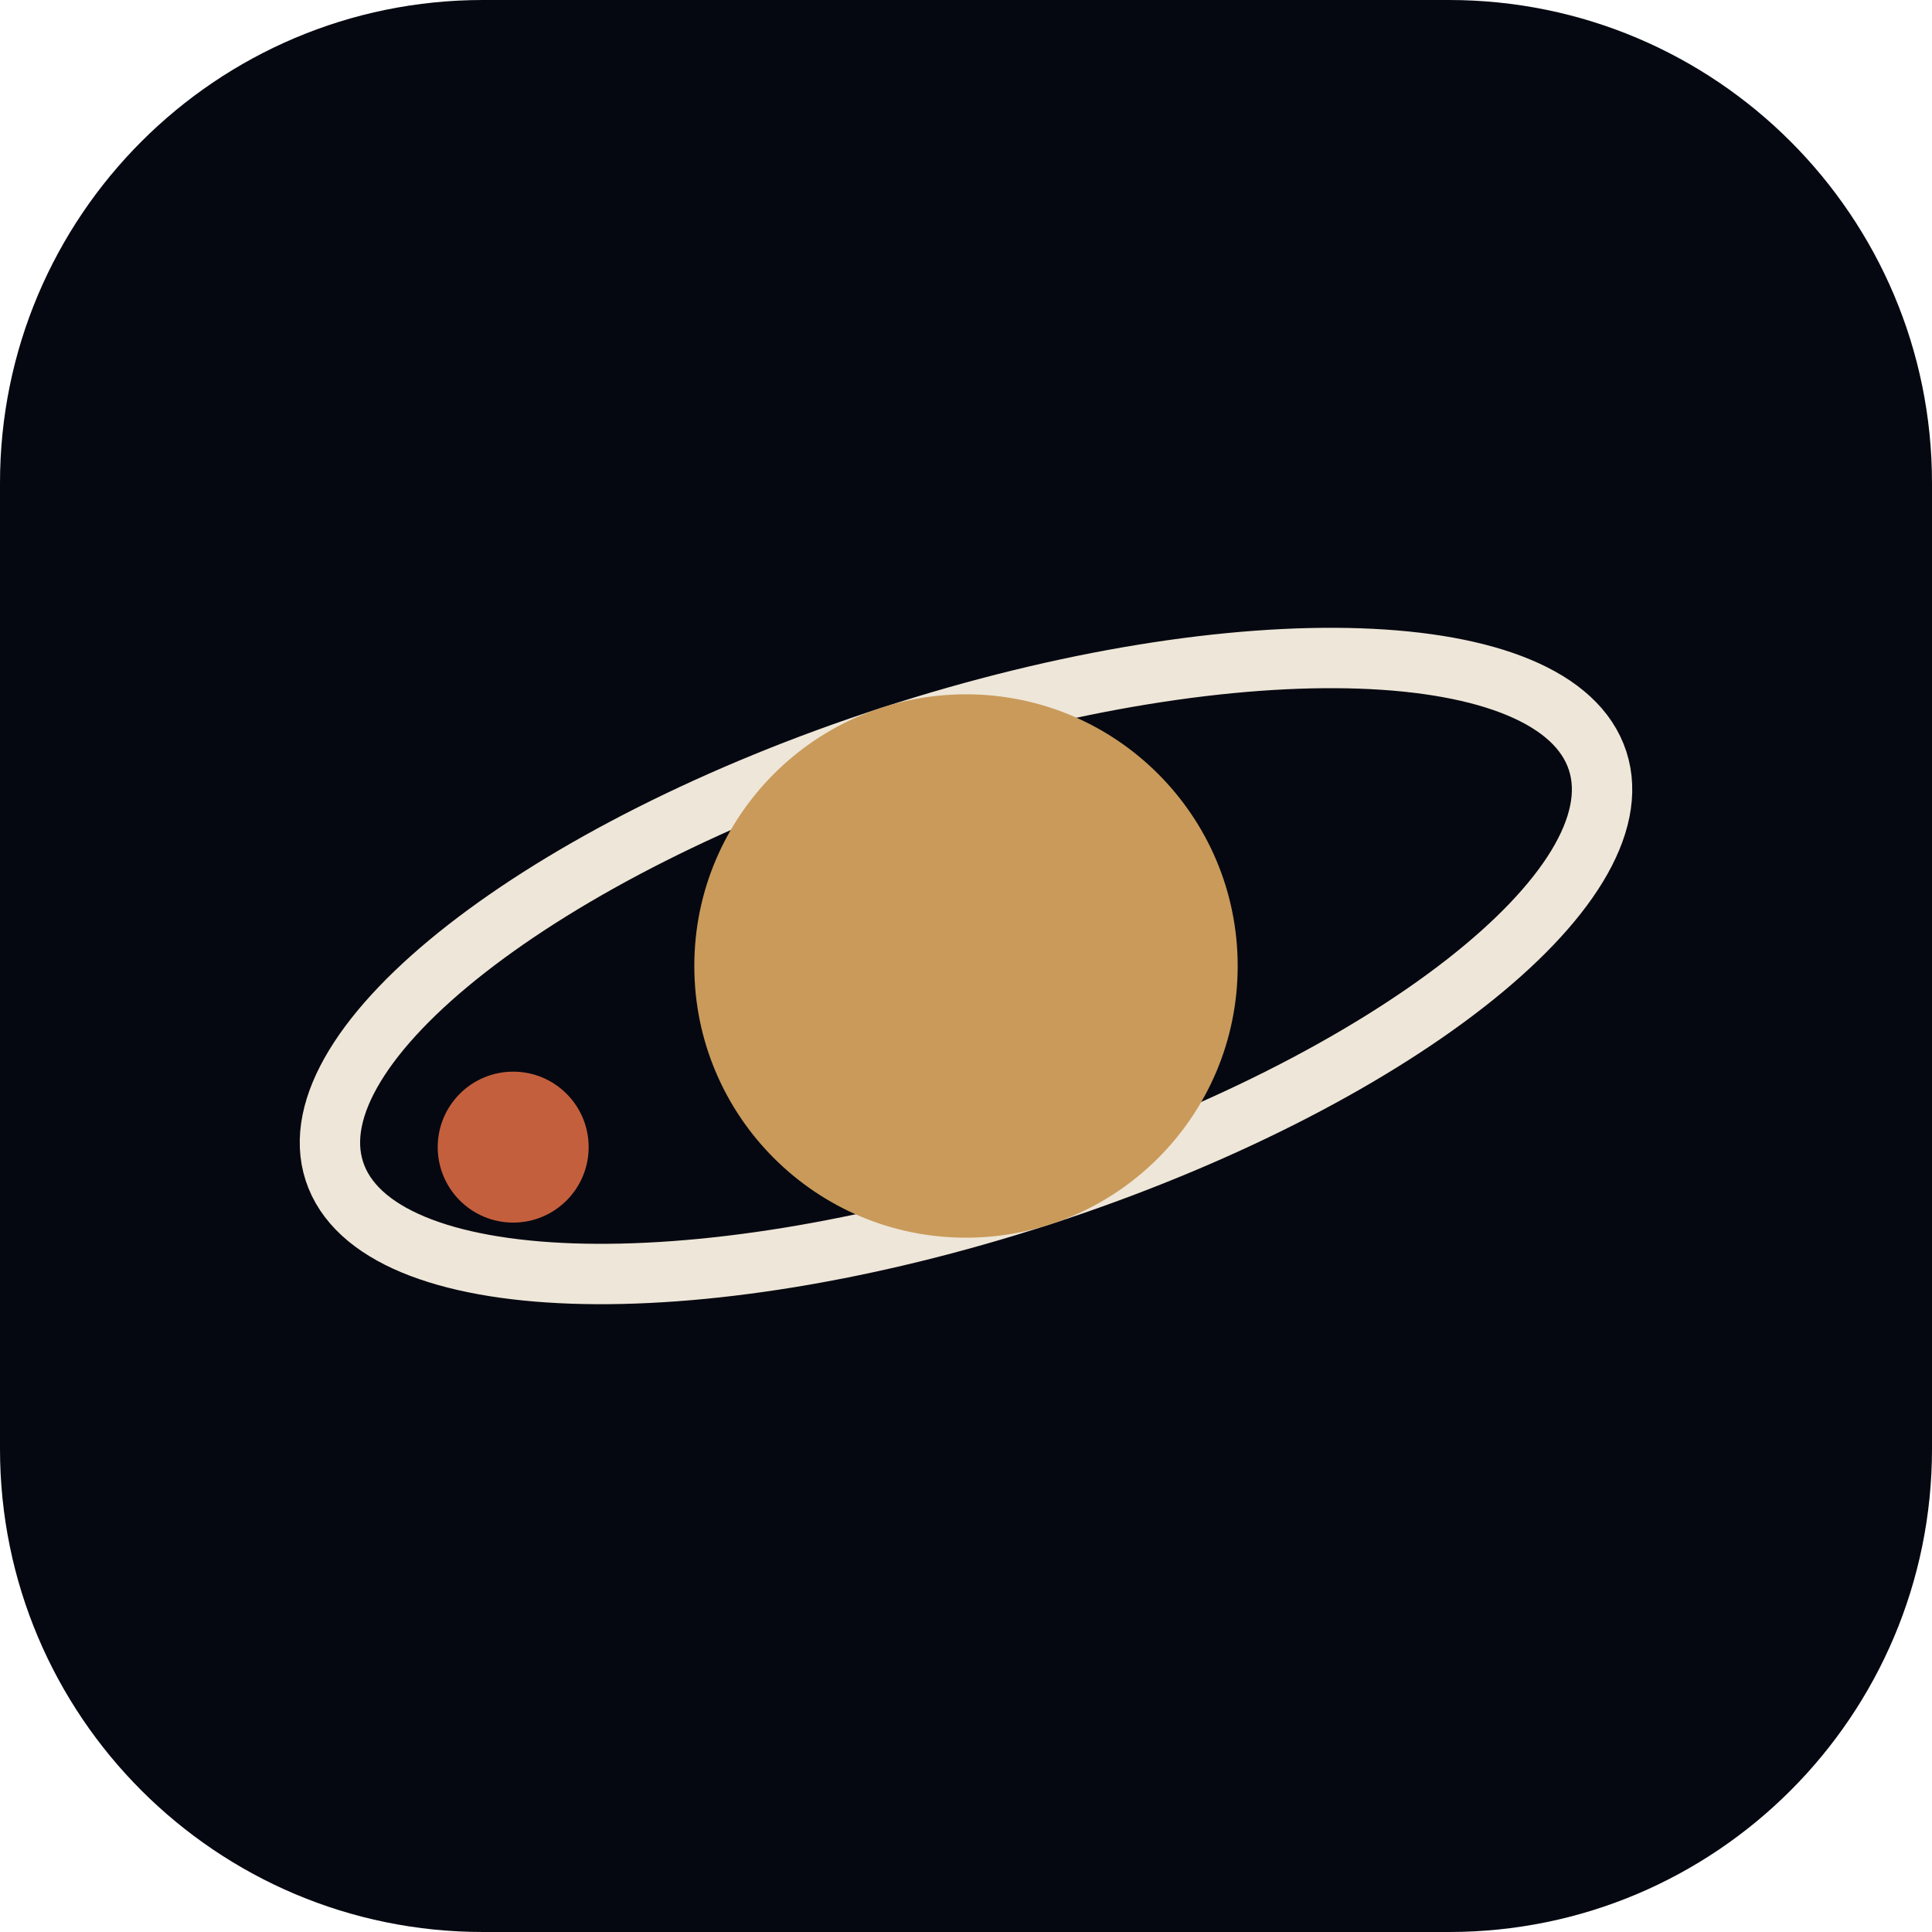
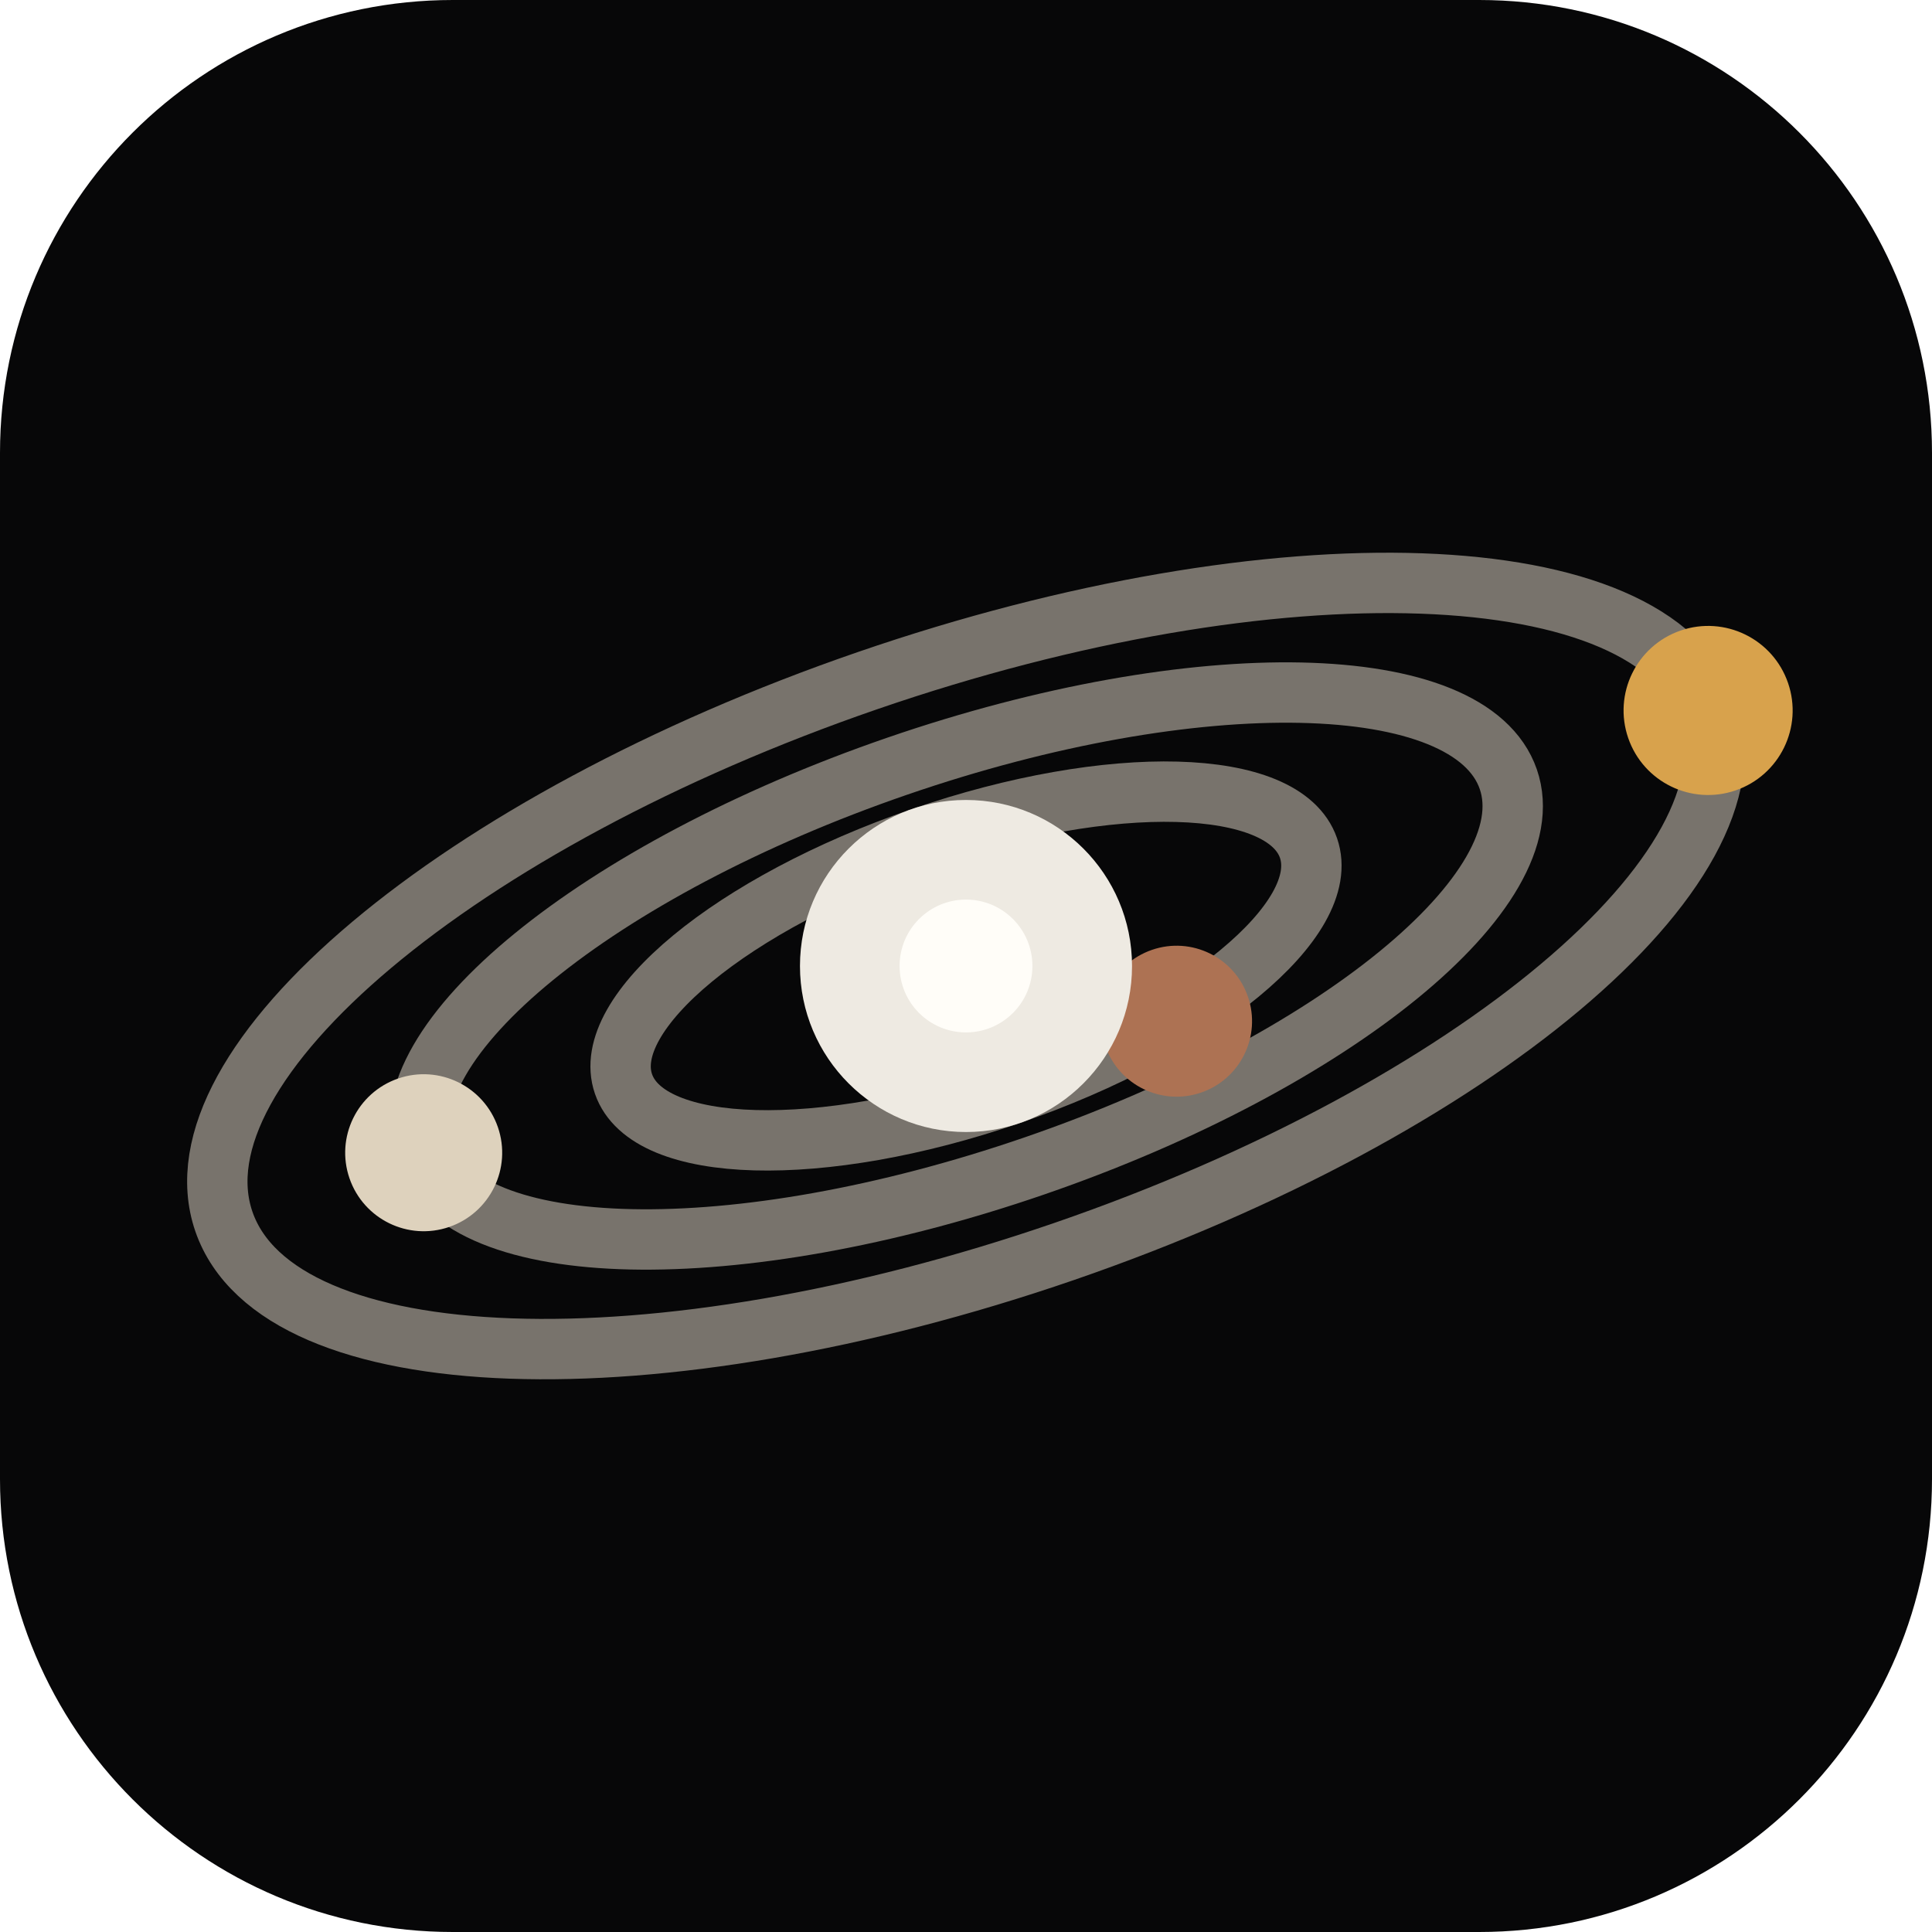
<svg xmlns="http://www.w3.org/2000/svg" viewBox="0 0 64 64">
-   <rect width="64" height="64" rx="16" fill="#060811" />
-   <ellipse cx="32" cy="32" rx="22" ry="8" fill="none" stroke="#eee6d8" stroke-width="2" transform="rotate(-18 32 32)" />
-   <circle cx="32" cy="32" r="9" fill="#c99a5a" />
-   <circle cx="17" cy="38" r="2.5" fill="#c45f3d" />
+   <rect width="64" height="64" rx="15" fill="#070708" />
+   <g fill="none" stroke="#a39d93" stroke-width="2" opacity="0.72" transform="rotate(-19 32 32)">
+     <ellipse cx="32" cy="32" rx="26" ry="10" />
+     <ellipse cx="32" cy="32" rx="19" ry="7" />
+     <ellipse cx="32" cy="32" rx="12" ry="4.5" />
+   </g>
+   <g transform="rotate(-19 32 32)">
+     <circle cx="58" cy="32" r="2.8" fill="#d8a24c" />
+     <circle cx="13" cy="32" r="2.6" fill="#ded2bd" />
+     <circle cx="38" cy="36" r="2.5" fill="#ad7253" />
+   </g>
+   <circle cx="32" cy="32" r="5.5" fill="#eeeae2" />
+   <circle cx="32" cy="32" r="2.2" fill="#fffdf8" />
</svg>
